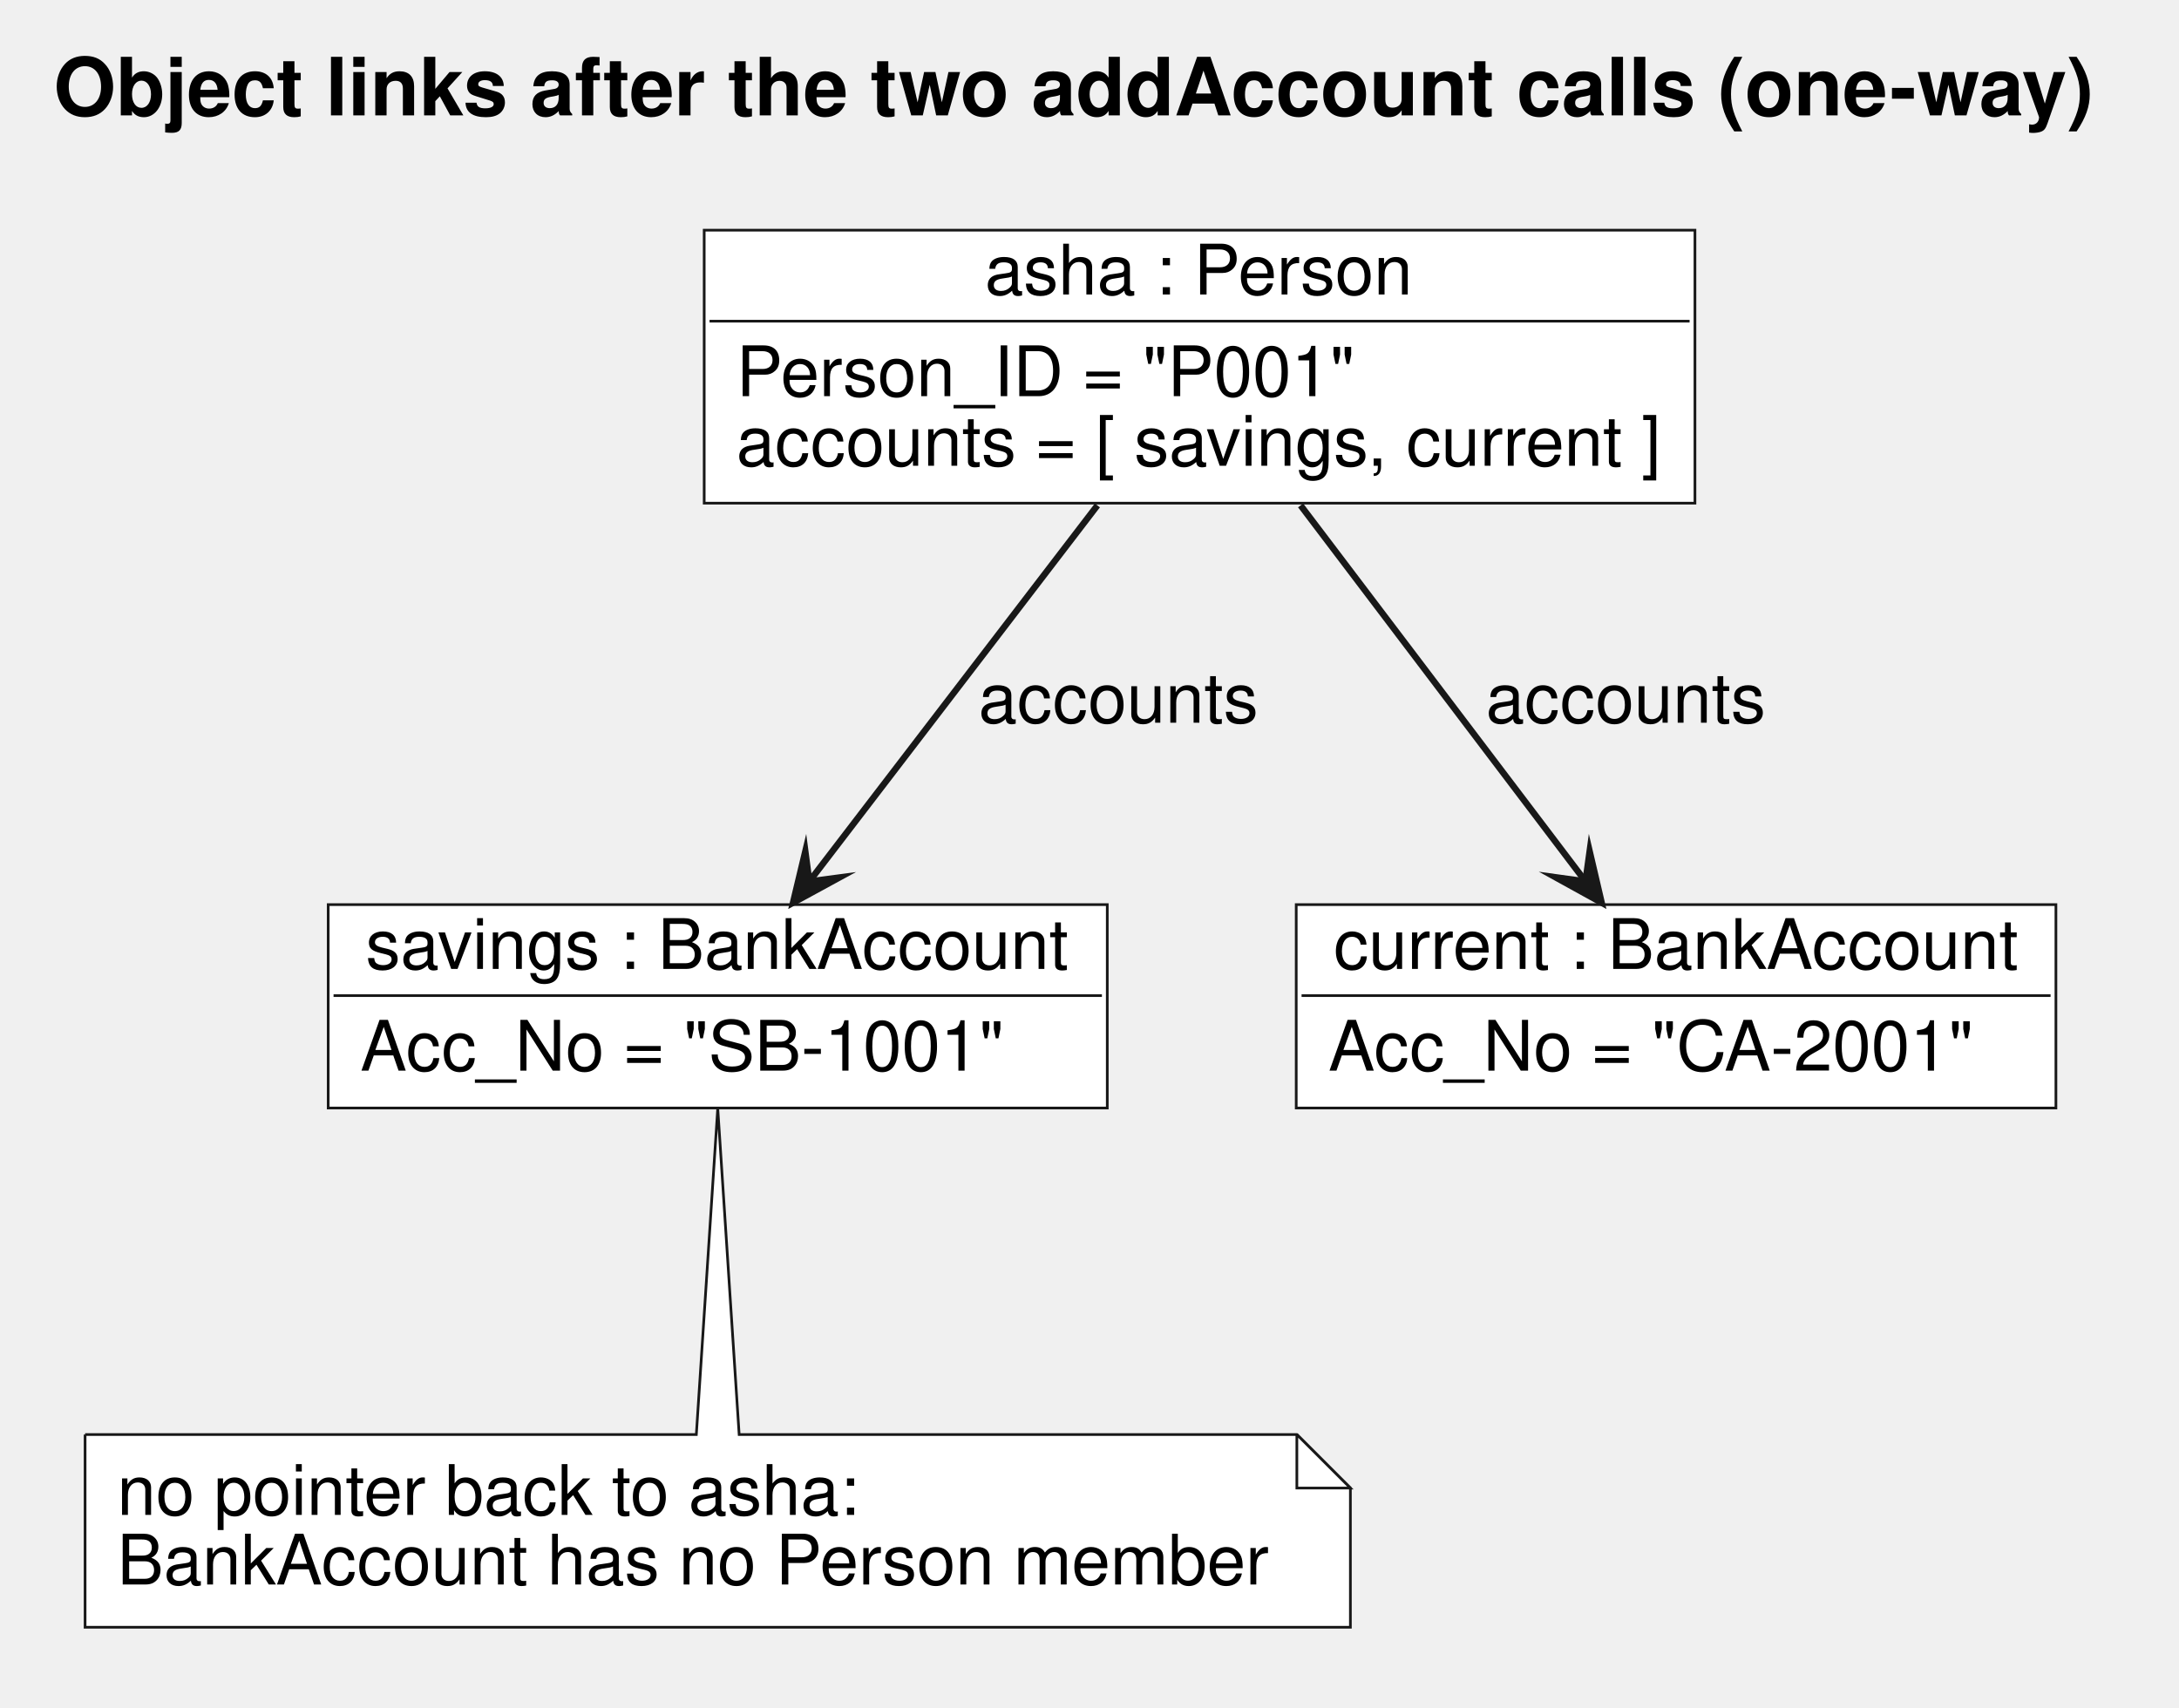
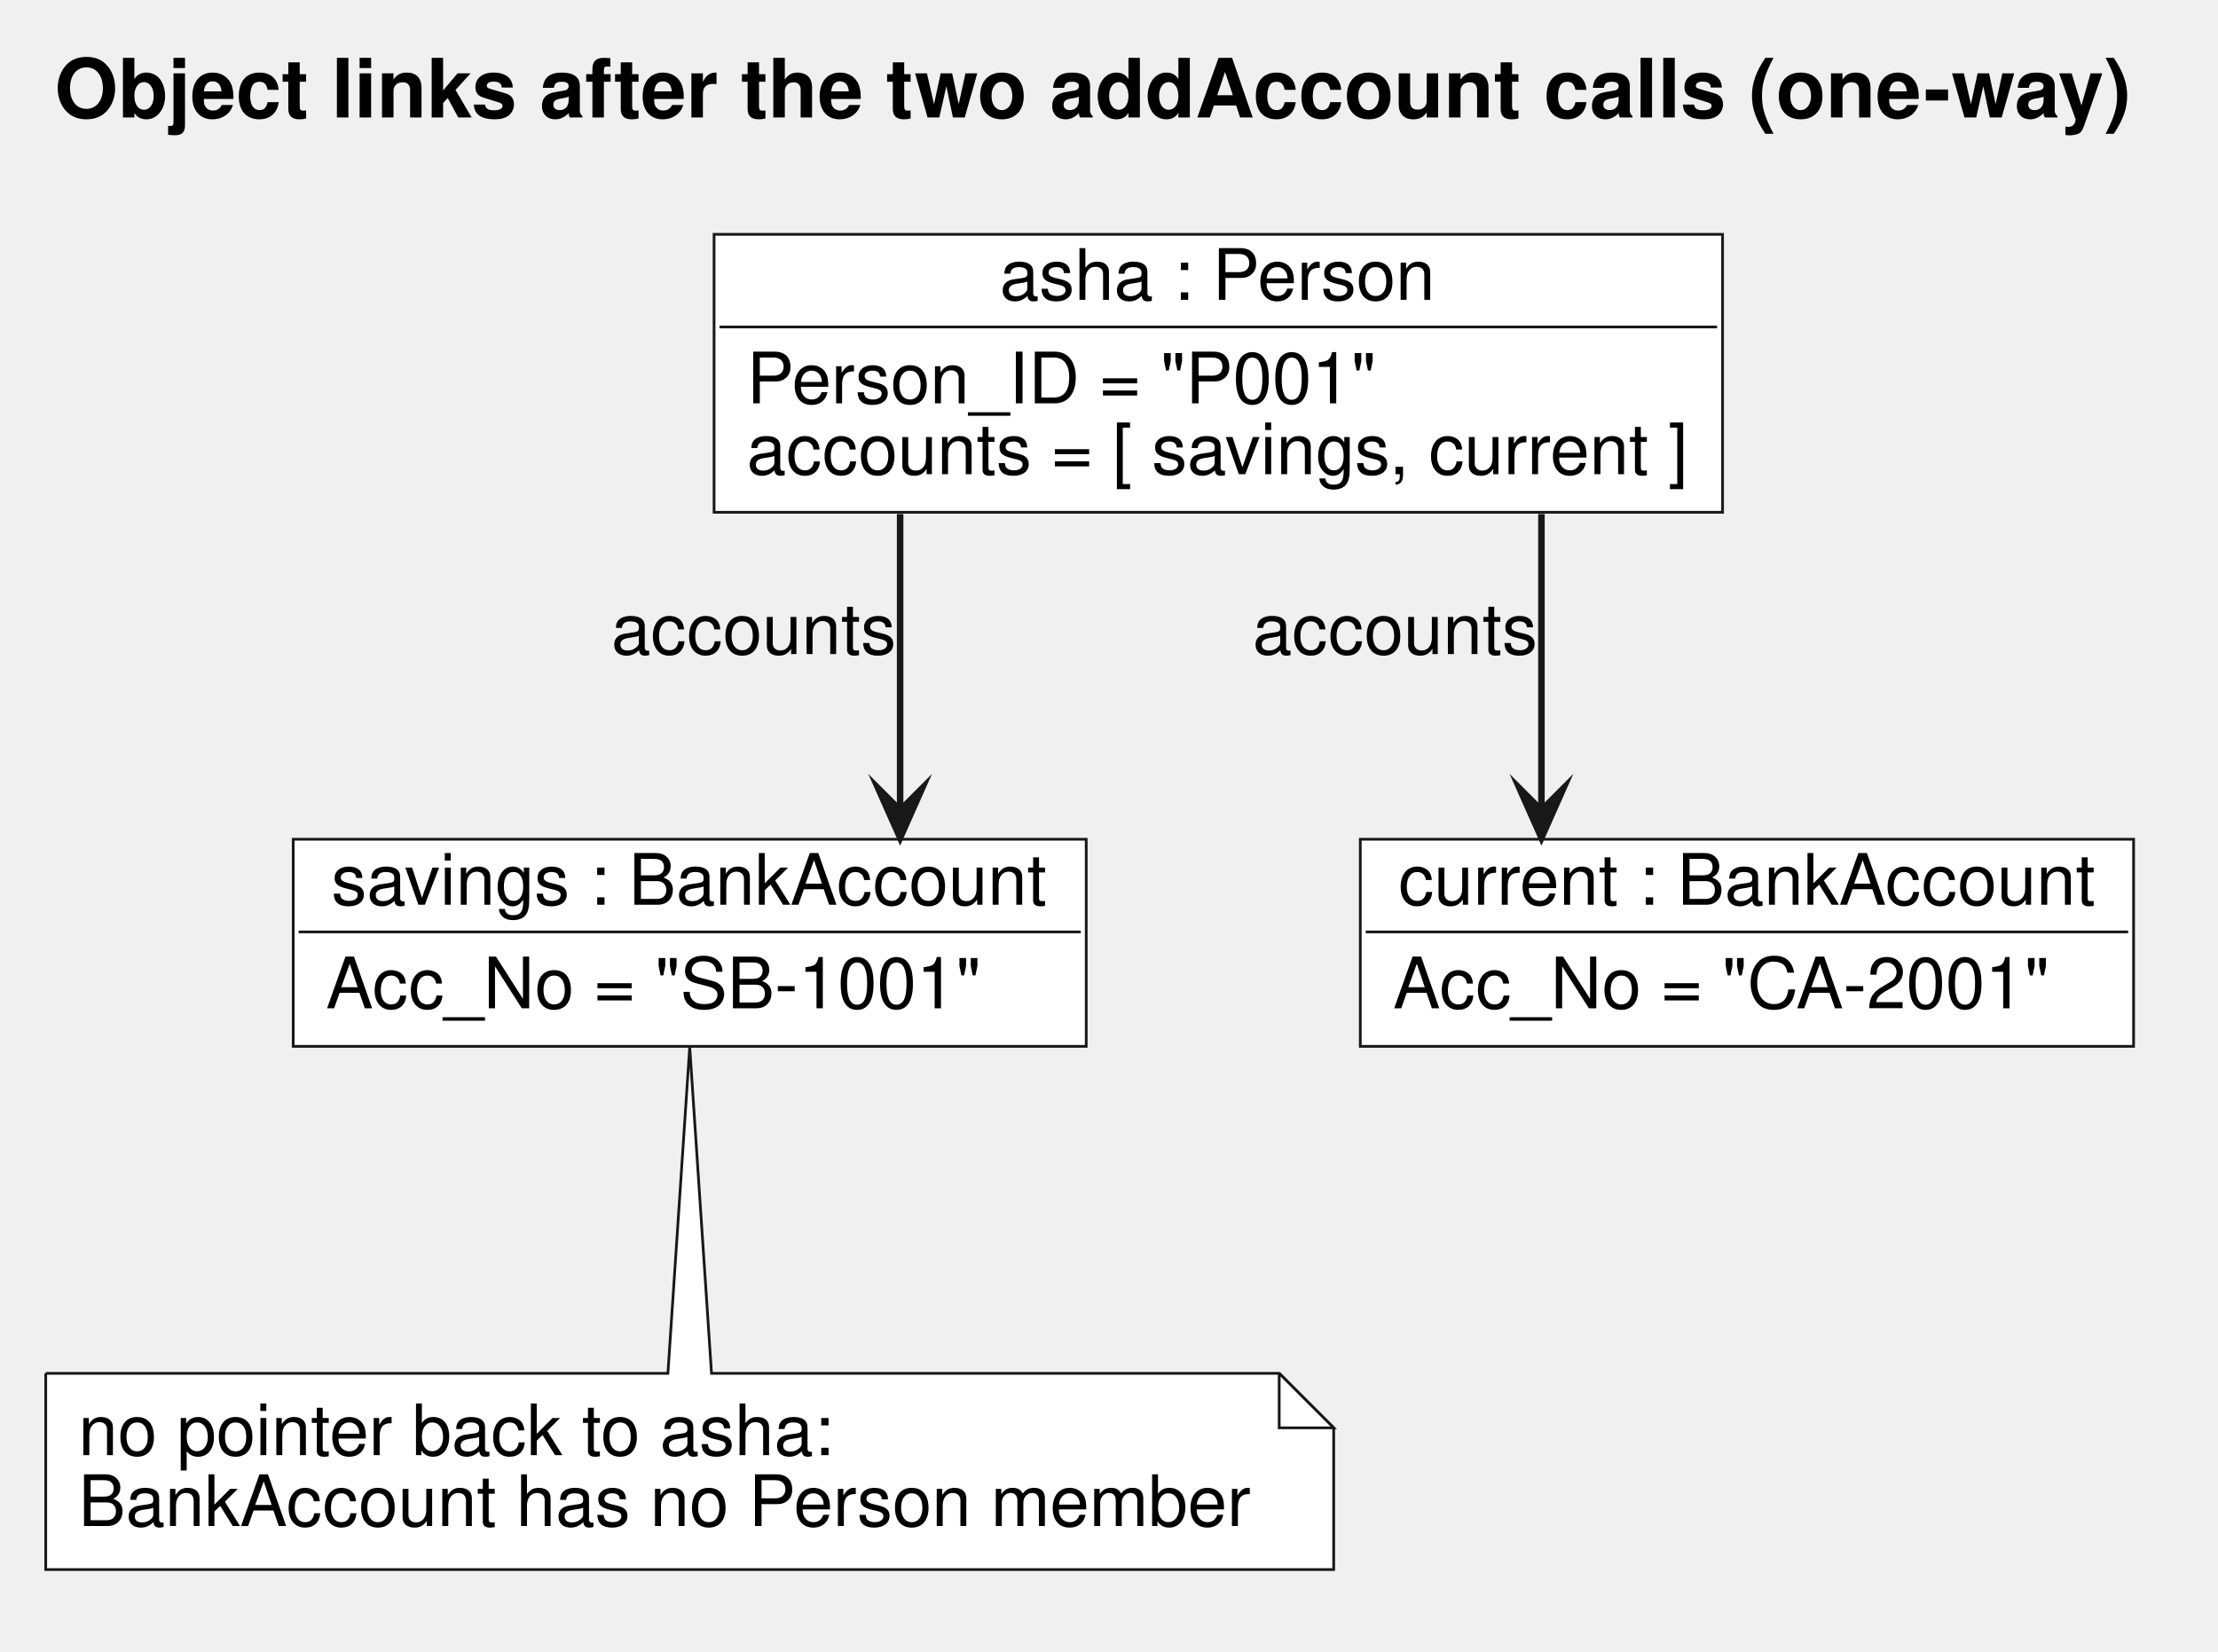
- <svg xmlns="http://www.w3.org/2000/svg" version="1.1" data-diagram-type="CLASS" width="407px" height="319px" viewBox="0 0 407 319" zoomAndPan="magnify" preserveAspectRatio="none" contentStyleType="text/css">
+ <svg xmlns="http://www.w3.org/2000/svg" version="1.1" data-diagram-type="CLASS" width="407px" height="303px" viewBox="0 0 407 303" zoomAndPan="magnify" preserveAspectRatio="none" contentStyleType="text/css">
  <defs />
  <g font-family="Helvetica, Arial, sans-serif" lengthAdjust="spacing">
-     <g class="title" data-source-line="1">
+     <g class="title" data-source-line="4">
      <text x="10" y="21.55" fill="#000" font-size="15" textLength="380.903" font-weight="700" font-family="Helvetica, Arial, sans-serif">Object links after the two addAccount calls (one-way)</text>
    </g>
-     <g class="entity" data-qualified-name="asha" id="ent0001" data-source-line="2">
-       <rect x="131.532" y="43" width="185.056" height="51" fill="#FFF" style="stroke:#181818;stroke-width:0.5;" />
-       <text x="183.953" y="55.01" fill="#000" font-size="13" textLength="80.215" font-family="Helvetica, Arial, sans-serif">asha : Person</text>
-       <line x1="132.532" y1="60" x2="315.588" y2="60" style="stroke:#181818;stroke-width:0.5;" />
-       <text x="137.532" y="74.01" fill="#000" font-size="13" textLength="115.826" font-family="Helvetica, Arial, sans-serif">Person_ID = "P001"</text>
-       <text x="137.532" y="87.01" fill="#000" font-size="13" textLength="173.056" font-family="Helvetica, Arial, sans-serif">accounts = [ savings, current ]</text>
+     <g class="entity" data-qualified-name="asha" id="ent0001" data-source-line="5">
+       <rect x="131.032" y="43" width="185.056" height="51" fill="#FFF" style="stroke:#181818;stroke-width:0.5;" />
+       <text x="183.453" y="55.01" fill="#000" font-size="13" textLength="80.215" font-family="Helvetica, Arial, sans-serif">asha : Person</text>
+       <line x1="132.032" y1="60" x2="315.088" y2="60" style="stroke:#181818;stroke-width:0.5;" />
+       <text x="137.032" y="74.01" fill="#000" font-size="13" textLength="115.826" font-family="Helvetica, Arial, sans-serif">Person_ID = "P001"</text>
+       <text x="137.032" y="87.01" fill="#000" font-size="13" textLength="173.056" font-family="Helvetica, Arial, sans-serif">accounts = [ savings, current ]</text>
    </g>
-     <g class="entity" data-qualified-name="savings" id="ent0002" data-source-line="6">
-       <rect x="61.302" y="169" width="145.517" height="38" fill="#FFF" style="stroke:#181818;stroke-width:0.5;" />
-       <text x="68.302" y="181.01" fill="#000" font-size="13" textLength="131.517" font-family="Helvetica, Arial, sans-serif">savings : BankAccount</text>
-       <line x1="62.302" y1="186" x2="205.819" y2="186" style="stroke:#181818;stroke-width:0.5;" />
-       <text x="67.302" y="200.01" fill="#000" font-size="13" textLength="120.155" font-family="Helvetica, Arial, sans-serif">Acc_No = "SB-1001"</text>
+     <g class="entity" data-qualified-name="savings" id="ent0002" data-source-line="9">
+       <rect x="53.802" y="154" width="145.517" height="38" fill="#FFF" style="stroke:#181818;stroke-width:0.5;" />
+       <text x="60.802" y="166.01" fill="#000" font-size="13" textLength="131.517" font-family="Helvetica, Arial, sans-serif">savings : BankAccount</text>
+       <line x1="54.802" y1="171" x2="198.319" y2="171" style="stroke:#181818;stroke-width:0.5;" />
+       <text x="59.802" y="185.01" fill="#000" font-size="13" textLength="120.155" font-family="Helvetica, Arial, sans-serif">Acc_No = "SB-1001"</text>
    </g>
-     <g class="entity" data-qualified-name="current" id="ent0003" data-source-line="9">
-       <rect x="242.112" y="169" width="141.899" height="38" fill="#FFF" style="stroke:#181818;stroke-width:0.5;" />
-       <text x="249.112" y="181.01" fill="#000" font-size="13" textLength="127.899" font-family="Helvetica, Arial, sans-serif">current : BankAccount</text>
-       <line x1="243.112" y1="186" x2="383.011" y2="186" style="stroke:#181818;stroke-width:0.5;" />
-       <text x="248.112" y="200.01" fill="#000" font-size="13" textLength="120.872" font-family="Helvetica, Arial, sans-serif">Acc_No = "CA-2001"</text>
+     <g class="entity" data-qualified-name="current" id="ent0003" data-source-line="12">
+       <rect x="249.612" y="154" width="141.899" height="38" fill="#FFF" style="stroke:#181818;stroke-width:0.5;" />
+       <text x="256.612" y="166.01" fill="#000" font-size="13" textLength="127.899" font-family="Helvetica, Arial, sans-serif">current : BankAccount</text>
+       <line x1="250.612" y1="171" x2="390.511" y2="171" style="stroke:#181818;stroke-width:0.5;" />
+       <text x="255.612" y="185.01" fill="#000" font-size="13" textLength="120.872" font-family="Helvetica, Arial, sans-serif">Acc_No = "CA-2001"</text>
    </g>
-     <g class="entity" data-qualified-name="GMN6" id="ent0007" data-source-line="14">
-       <path d="M15.892,268 L15.892,304 A0,0 0 0 0 15.892,304 L252.23,304 A0,0 0 0 0 252.23,304 L252.23,278 L242.23,268 L138.062,268 L134.062,207.06 L130.062,268 L15.892,268 A0,0 0 0 0 15.892,268" style="stroke:#181818;stroke-width:0.5;" fill="#FFF" />
-       <path d="M242.23,268 L242.23,278 L252.23,278 L242.23,268" style="stroke:#181818;stroke-width:0.5;" fill="#FFF" />
-       <text x="21.892" y="283.01" fill="#000" font-size="13" textLength="138.76" font-family="Helvetica, Arial, sans-serif">no pointer back to asha:</text>
-       <text x="21.892" y="296.01" fill="#000" font-size="13" textLength="215.338" font-family="Helvetica, Arial, sans-serif">BankAccount has no Person member</text>
+     <g class="entity" data-qualified-name="GMN6" id="ent0007" data-source-line="17">
+       <path d="M8.392,252 L8.392,288 A0,0 0 0 0 8.392,288 L244.73,288 A0,0 0 0 0 244.73,288 L244.73,262 L234.73,252 L130.562,252 L126.562,192.16 L122.562,252 L8.392,252 A0,0 0 0 0 8.392,252" style="stroke:#181818;stroke-width:0.5;" fill="#FFF" />
+       <path d="M234.73,252 L234.73,262 L244.73,262 L234.73,252" style="stroke:#181818;stroke-width:0.5;" fill="#FFF" />
+       <text x="14.392" y="267.01" fill="#000" font-size="13" textLength="138.76" font-family="Helvetica, Arial, sans-serif">no pointer back to asha:</text>
+       <text x="14.392" y="280.01" fill="#000" font-size="13" textLength="215.338" font-family="Helvetica, Arial, sans-serif">BankAccount has no Person member</text>
    </g>
-     <g class="link" data-entity-1="ent0001" data-entity-2="ent0002" id="lnk4" data-source-line="12" data-link-type="dependency">
-       <path d="M204.972,94.42 C187.942,116.65 166.452,144.71 151.162,164.68" style="stroke:#181818;stroke-width:1.2;" fill="none" id="asha-to-savings" codeLine="12" />
-       <polygon points="148.122,168.65,156.769,163.936,151.162,164.68,150.418,159.072,148.122,168.65" fill="#181818" style="stroke:#181818;stroke-width:1.2;stroke-linejoin:miter;stroke-miterlimit:10;" />
-       <text x="182.762" y="135.01" fill="#000" font-size="13" textLength="52.032" font-family="Helvetica, Arial, sans-serif">accounts</text>
+     <g class="link" data-entity-1="ent0001" data-entity-2="ent0002" id="lnk4" data-source-line="15" data-link-type="dependency">
+       <path d="M165.172,94.33 C165.172,112.71 165.172,131.99 165.172,148.7" style="stroke:#181818;stroke-width:1.2;" fill="none" id="asha-to-savings" codeLine="15" />
+       <polygon points="165.172,153.7,169.172,144.7,165.172,148.7,161.172,144.7,165.172,153.7" fill="#181818" style="stroke:#181818;stroke-width:1.2;stroke-linejoin:miter;stroke-miterlimit:10;" />
+       <text x="112.172" y="120.02" fill="#000" font-size="13" textLength="52.032" font-family="Helvetica, Arial, sans-serif">accounts</text>
    </g>
-     <g class="link" data-entity-1="ent0001" data-entity-2="ent0003" id="lnk5" data-source-line="13" data-link-type="dependency">
-       <path d="M242.932,94.42 C259.772,116.65 281.024,144.694 296.144,164.664" style="stroke:#181818;stroke-width:1.2;" fill="none" id="asha-to-current" codeLine="13" />
-       <polygon points="299.162,168.65,296.919,159.06,296.144,164.664,290.54,163.889,299.162,168.65" fill="#181818" style="stroke:#181818;stroke-width:1.2;stroke-linejoin:miter;stroke-miterlimit:10;" />
-       <text x="277.532" y="135.01" fill="#000" font-size="13" textLength="52.032" font-family="Helvetica, Arial, sans-serif">accounts</text>
+     <g class="link" data-entity-1="ent0001" data-entity-2="ent0003" id="lnk5" data-source-line="16" data-link-type="dependency">
+       <path d="M282.852,94.33 C282.852,112.71 282.852,131.99 282.852,148.7" style="stroke:#181818;stroke-width:1.2;" fill="none" id="asha-to-current" codeLine="16" />
+       <polygon points="282.852,153.7,286.852,144.7,282.852,148.7,278.852,144.7,282.852,153.7" fill="#181818" style="stroke:#181818;stroke-width:1.2;stroke-linejoin:miter;stroke-miterlimit:10;" />
+       <text x="229.852" y="120.02" fill="#000" font-size="13" textLength="52.032" font-family="Helvetica, Arial, sans-serif">accounts</text>
    </g>
  </g>
</svg>
